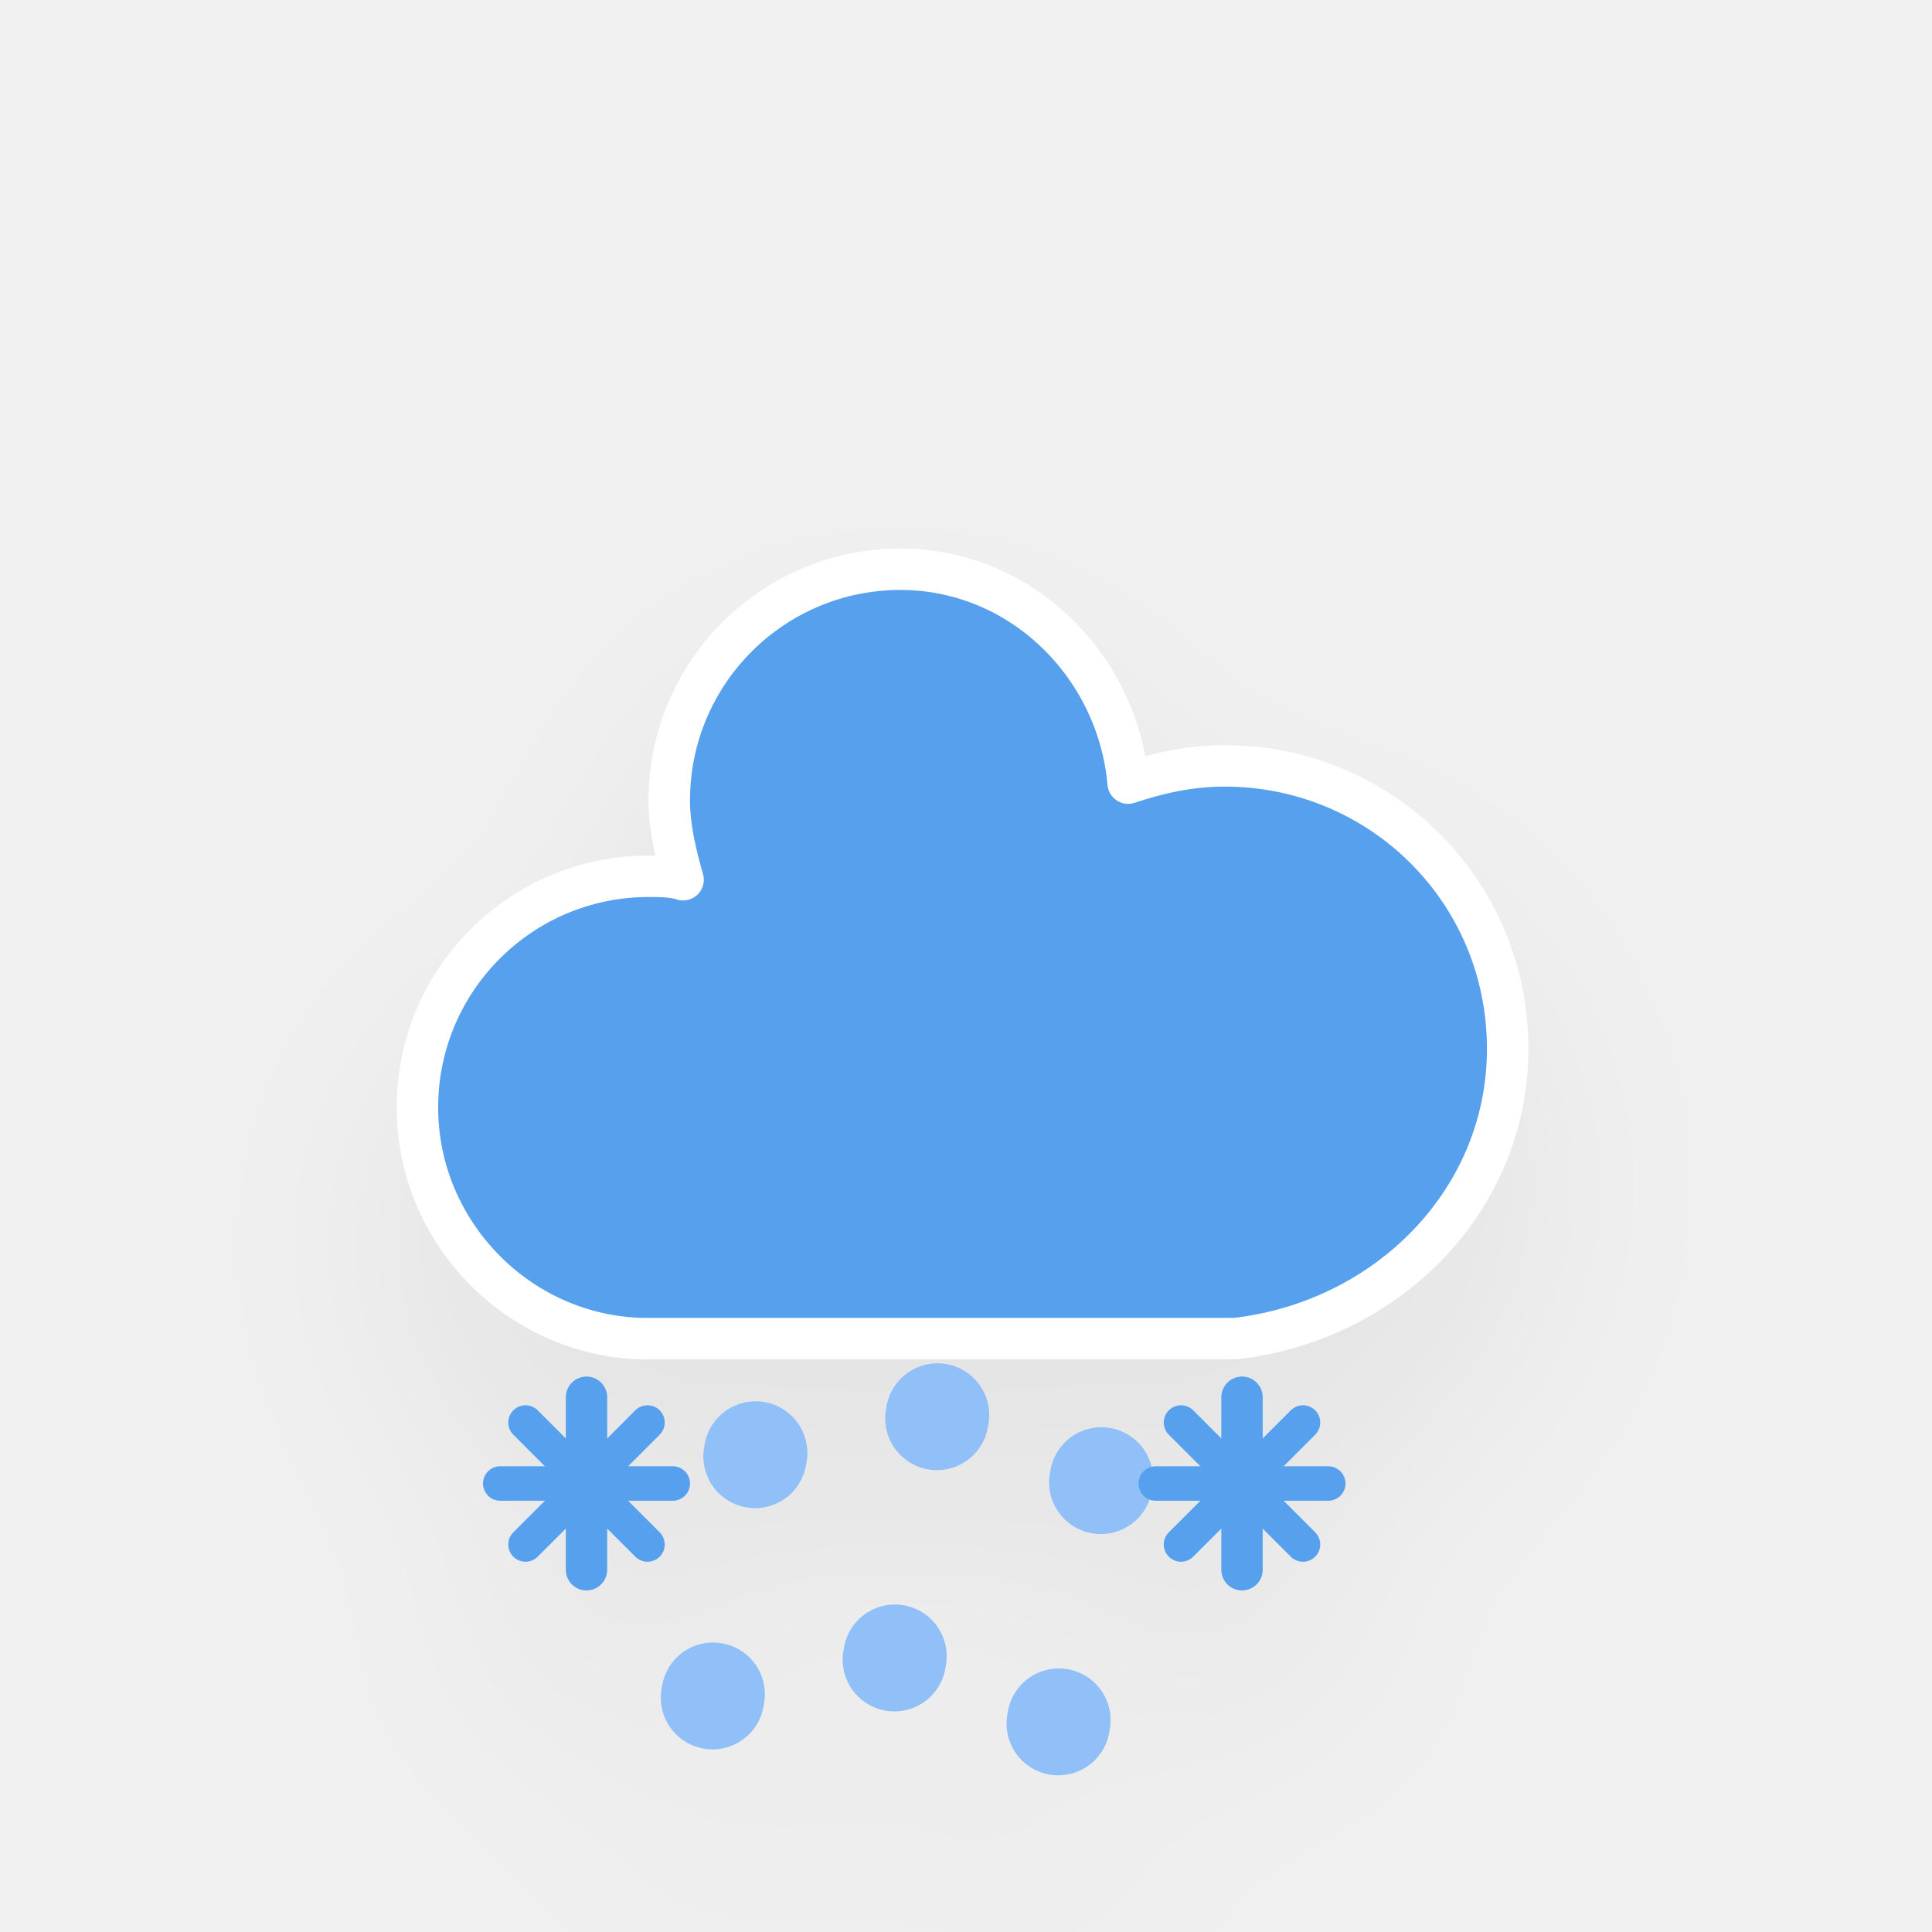
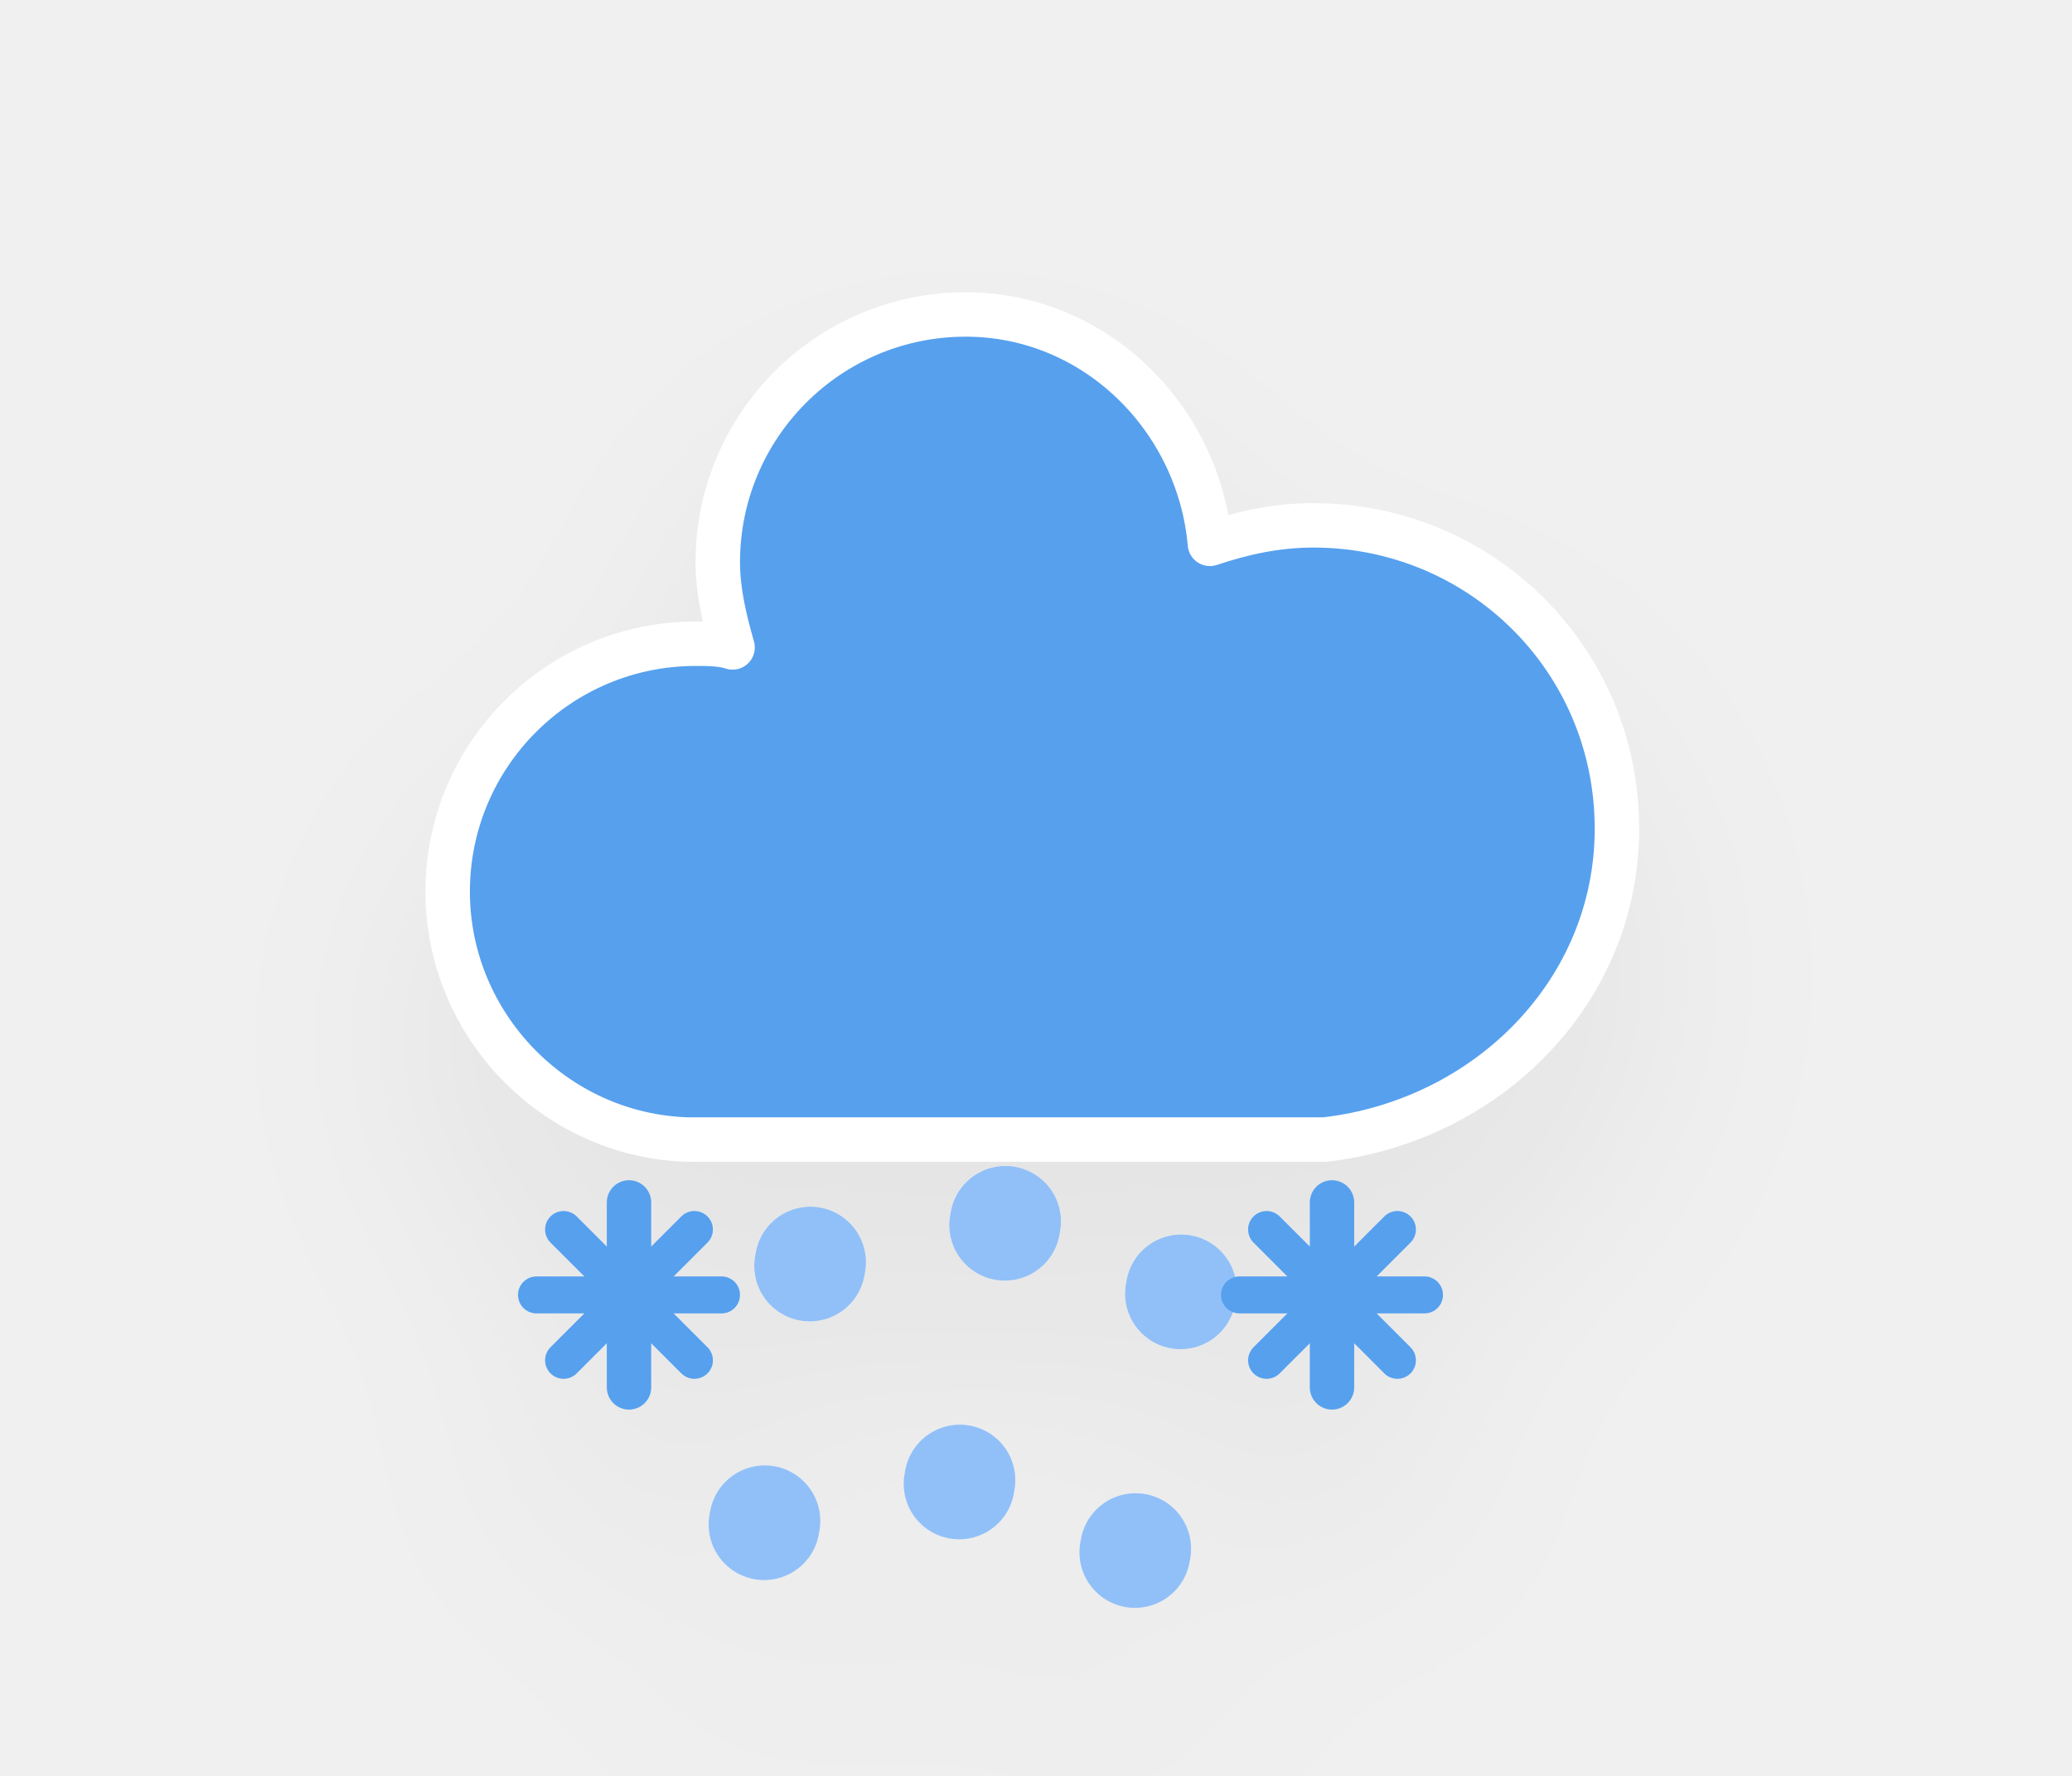
- <svg xmlns="http://www.w3.org/2000/svg" width="56" height="56" version="1.1">
+ <svg xmlns="http://www.w3.org/2000/svg" width="56" height="48" version="1.1">
  <defs>
    <filter id="blur" x="-.247" y="-.228" width="1.494" height="1.576">
      <feGaussianBlur in="SourceAlpha" stdDeviation="3" />
      <feOffset dx="0" dy="4" result="offsetblur" />
      <feComponentTransfer>
        <feFuncA slope="0.05" type="linear" />
      </feComponentTransfer>
      <feMerge>
        <feMergeNode />
        <feMergeNode in="SourceGraphic" />
      </feMerge>
    </filter>
    <style type="text/css">
/*
** RAIN
*/
@keyframes am-weather-rain {
  0% {
    stroke-dashoffset: 0;
  }

  100% {
    stroke-dashoffset: -100;
  }
}

.am-weather-rain-1 {
  -webkit-animation-name: am-weather-rain;
     -moz-animation-name: am-weather-rain;
      -ms-animation-name: am-weather-rain;
          animation-name: am-weather-rain;
  -webkit-animation-duration: 8s;
     -moz-animation-duration: 8s;
      -ms-animation-duration: 8s;
          animation-duration: 8s;
  -webkit-animation-timing-function: linear;
     -moz-animation-timing-function: linear;
      -ms-animation-timing-function: linear;
          animation-timing-function: linear;
  -webkit-animation-iteration-count: infinite;
     -moz-animation-iteration-count: infinite;
      -ms-animation-iteration-count: infinite;
          animation-iteration-count: infinite;
}

.am-weather-rain-2 {
  -webkit-animation-name: am-weather-rain;
     -moz-animation-name: am-weather-rain;
      -ms-animation-name: am-weather-rain;
          animation-name: am-weather-rain;
  -webkit-animation-delay: 0.25s;
     -moz-animation-delay: 0.25s;
      -ms-animation-delay: 0.25s;
          animation-delay: 0.25s;
  -webkit-animation-duration: 8s;
     -moz-animation-duration: 8s;
      -ms-animation-duration: 8s;
          animation-duration: 8s;
  -webkit-animation-timing-function: linear;
     -moz-animation-timing-function: linear;
      -ms-animation-timing-function: linear;
          animation-timing-function: linear;
  -webkit-animation-iteration-count: infinite;
     -moz-animation-iteration-count: infinite;
      -ms-animation-iteration-count: infinite;
          animation-iteration-count: infinite;
}

/*
** SNOW
*/
@keyframes am-weather-snow {
  0% {
    -webkit-transform: translateX(0) translateY(0);
       -moz-transform: translateX(0) translateY(0);
        -ms-transform: translateX(0) translateY(0);
            transform: translateX(0) translateY(0);
  }

  33.33% {
    -webkit-transform: translateX(-1.2px) translateY(2px);
       -moz-transform: translateX(-1.2px) translateY(2px);
        -ms-transform: translateX(-1.2px) translateY(2px);
            transform: translateX(-1.2px) translateY(2px);
  }

  66.66% {
    -webkit-transform: translateX(1.4px) translateY(4px);
       -moz-transform: translateX(1.4px) translateY(4px);
        -ms-transform: translateX(1.4px) translateY(4px);
            transform: translateX(1.4px) translateY(4px);
    opacity: 1;
  }

  100% {
    -webkit-transform: translateX(-1.6px) translateY(6px);
       -moz-transform: translateX(-1.6px) translateY(6px);
        -ms-transform: translateX(-1.6px) translateY(6px);
            transform: translateX(-1.6px) translateY(6px);
    opacity: 0;
  }
}

.am-weather-snow-1 {
  -webkit-animation-name: am-weather-snow;
     -moz-animation-name: am-weather-snow;
      -ms-animation-name: am-weather-snow;
          animation-name: am-weather-snow;
  -webkit-animation-duration: 2s;
     -moz-animation-duration: 2s;
      -ms-animation-duration: 2s;
          animation-duration: 2s;
  -webkit-animation-timing-function: linear;
     -moz-animation-timing-function: linear;
      -ms-animation-timing-function: linear;
          animation-timing-function: linear;
  -webkit-animation-iteration-count: infinite;
     -moz-animation-iteration-count: infinite;
      -ms-animation-iteration-count: infinite;
          animation-iteration-count: infinite;
}

.am-weather-snow-2 {
  -webkit-animation-name: am-weather-snow;
     -moz-animation-name: am-weather-snow;
      -ms-animation-name: am-weather-snow;
          animation-name: am-weather-snow;
  -webkit-animation-delay: 1.2s;
     -moz-animation-delay: 1.2s;
      -ms-animation-delay: 1.2s;
          animation-delay: 1.2s;
  -webkit-animation-duration: 2s;
     -moz-animation-duration: 2s;
      -ms-animation-duration: 2s;
          animation-duration: 2s;
  -webkit-animation-timing-function: linear;
     -moz-animation-timing-function: linear;
      -ms-animation-timing-function: linear;
          animation-timing-function: linear;
  -webkit-animation-iteration-count: infinite;
     -moz-animation-iteration-count: infinite;
      -ms-animation-iteration-count: infinite;
          animation-iteration-count: infinite;
}
        </style>
  </defs>
-   <g transform="translate(-4 -4)" filter="url(#blur)">
+   <g transform="translate(-4,-12)" filter="url(#blur)">
    <g transform="translate(20,10)">
      <path transform="translate(-20,-11)" d="m47.7 35.4c0-4.6-3.7-8.2-8.2-8.2-1 0-1.9 0.2-2.8 0.5-0.3-3.4-3.1-6.2-6.6-6.2-3.7 0-6.7 3-6.7 6.7 0 0.8 0.2 1.6 0.4 2.3-0.3-0.1-0.7-0.1-1-0.1-3.7 0-6.7 3-6.7 6.7 0 3.6 2.9 6.6 6.5 6.7h17.2c4.4-0.5 7.9-4 7.9-8.4z" fill="#57a0ee" stroke="#fff" stroke-linejoin="round" stroke-width="1.2" />
    </g>
-     <g transform="rotate(10 -247.39 200.17)" fill="none" stroke="#91c0f8" stroke-dasharray="0.1, 7" stroke-linecap="round" stroke-width="3">
+     <g transform="rotate(10,-247.39,200.17)" fill="none" stroke="#91c0f8" stroke-dasharray="0.1, 7" stroke-linecap="round" stroke-width="3">
      <line class="am-weather-rain-1" transform="translate(-5,1)" y2="8" style="-moz-animation-duration:8s;-moz-animation-iteration-count:infinite;-moz-animation-name:am-weather-rain;-moz-animation-timing-function:linear;-ms-animation-duration:8s;-ms-animation-iteration-count:infinite;-ms-animation-name:am-weather-rain;-ms-animation-timing-function:linear;-webkit-animation-duration:8s;-webkit-animation-iteration-count:infinite;-webkit-animation-name:am-weather-rain;-webkit-animation-timing-function:linear" />
      <line class="am-weather-rain-2" transform="translate(0,-1)" y2="8" style="-moz-animation-delay:0.25s;-moz-animation-duration:8s;-moz-animation-iteration-count:infinite;-moz-animation-name:am-weather-rain;-moz-animation-timing-function:linear;-ms-animation-delay:0.25s;-ms-animation-duration:8s;-ms-animation-iteration-count:infinite;-ms-animation-name:am-weather-rain;-ms-animation-timing-function:linear;-webkit-animation-delay:0.25s;-webkit-animation-duration:8s;-webkit-animation-iteration-count:infinite;-webkit-animation-name:am-weather-rain;-webkit-animation-timing-function:linear" />
      <line class="am-weather-rain-1" transform="translate(5)" y2="8" style="-moz-animation-duration:8s;-moz-animation-iteration-count:infinite;-moz-animation-name:am-weather-rain;-moz-animation-timing-function:linear;-ms-animation-duration:8s;-ms-animation-iteration-count:infinite;-ms-animation-name:am-weather-rain;-ms-animation-timing-function:linear;-webkit-animation-duration:8s;-webkit-animation-iteration-count:infinite;-webkit-animation-name:am-weather-rain;-webkit-animation-timing-function:linear" />
    </g>
    <g class="am-weather-snow-1" style="-moz-animation-duration:2s;-moz-animation-iteration-count:infinite;-moz-animation-name:am-weather-snow;-moz-animation-timing-function:linear;-ms-animation-duration:2s;-ms-animation-iteration-count:infinite;-ms-animation-name:am-weather-snow;-ms-animation-timing-function:linear;-webkit-animation-duration:2s;-webkit-animation-iteration-count:infinite;-webkit-animation-name:am-weather-snow;-webkit-animation-timing-function:linear">
      <g transform="translate(21,38)" fill="none" stroke="#57a0ee" stroke-linecap="round">
        <line transform="translate(0,9)" y1="-2.5" y2="2.5" stroke-width="1.2" />
-         <line transform="rotate(45 -10.864 4.5)" y1="-2.5" y2="2.5" />
+         <line transform="rotate(45,-10.864,4.5)" y1="-2.5" y2="2.5" />
        <line transform="rotate(90,-4.5,4.5)" y1="-2.5" y2="2.5" />
-         <line transform="rotate(135 -1.864 4.5)" y1="-2.5" y2="2.5" />
+         <line transform="rotate(135,-1.864,4.5)" y1="-2.5" y2="2.5" />
      </g>
    </g>
    <g class="am-weather-snow-2" style="-moz-animation-delay:1.2s;-moz-animation-duration:2s;-moz-animation-iteration-count:infinite;-moz-animation-name:am-weather-snow;-moz-animation-timing-function:linear;-ms-animation-delay:1.2s;-ms-animation-duration:2s;-ms-animation-iteration-count:infinite;-ms-animation-name:am-weather-snow;-ms-animation-timing-function:linear;-webkit-animation-delay:1.2s;-webkit-animation-duration:2s;-webkit-animation-iteration-count:infinite;-webkit-animation-name:am-weather-snow;-webkit-animation-timing-function:linear">
      <g transform="translate(40,38)" fill="none" stroke="#57a0ee" stroke-linecap="round">
        <line transform="translate(0,9)" y1="-2.5" y2="2.5" stroke-width="1.2" />
-         <line transform="rotate(45 -10.864 4.5)" y1="-2.5" y2="2.5" />
+         <line transform="rotate(45,-10.864,4.5)" y1="-2.5" y2="2.5" />
        <line transform="rotate(90,-4.5,4.5)" y1="-2.5" y2="2.5" />
-         <line transform="rotate(135 -1.864 4.5)" y1="-2.5" y2="2.5" />
+         <line transform="rotate(135,-1.864,4.5)" y1="-2.5" y2="2.5" />
      </g>
    </g>
  </g>
</svg>
